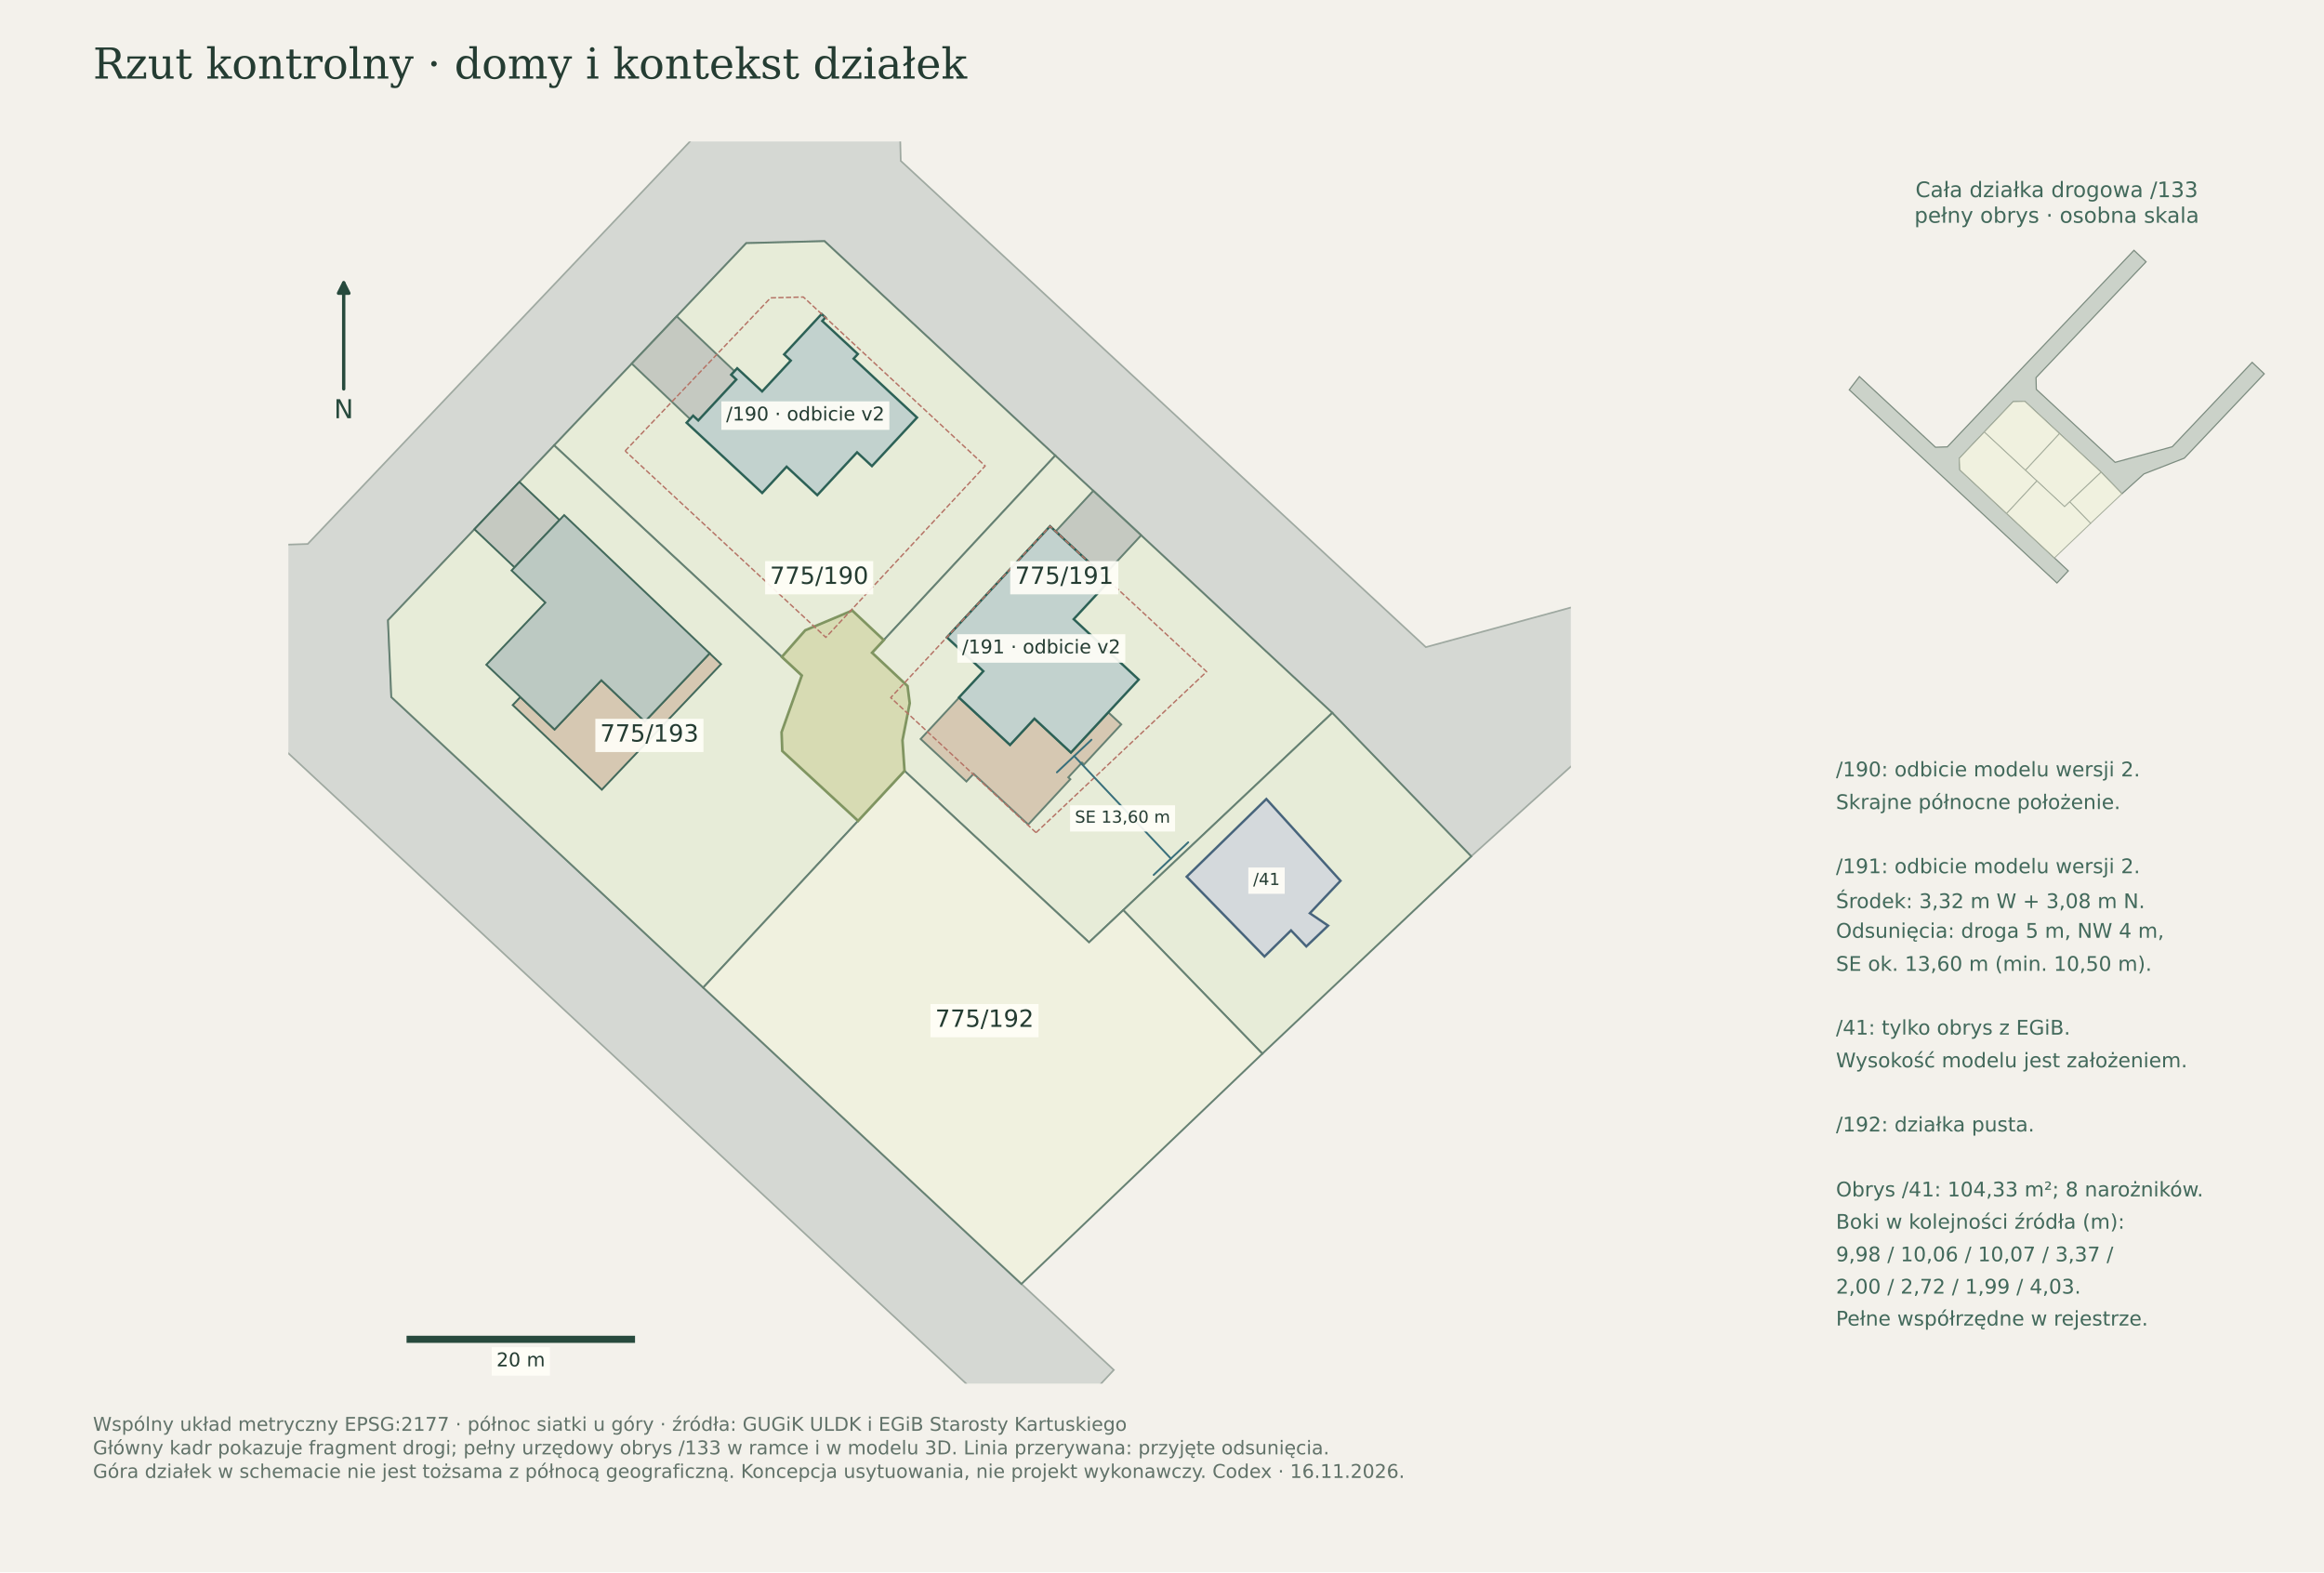
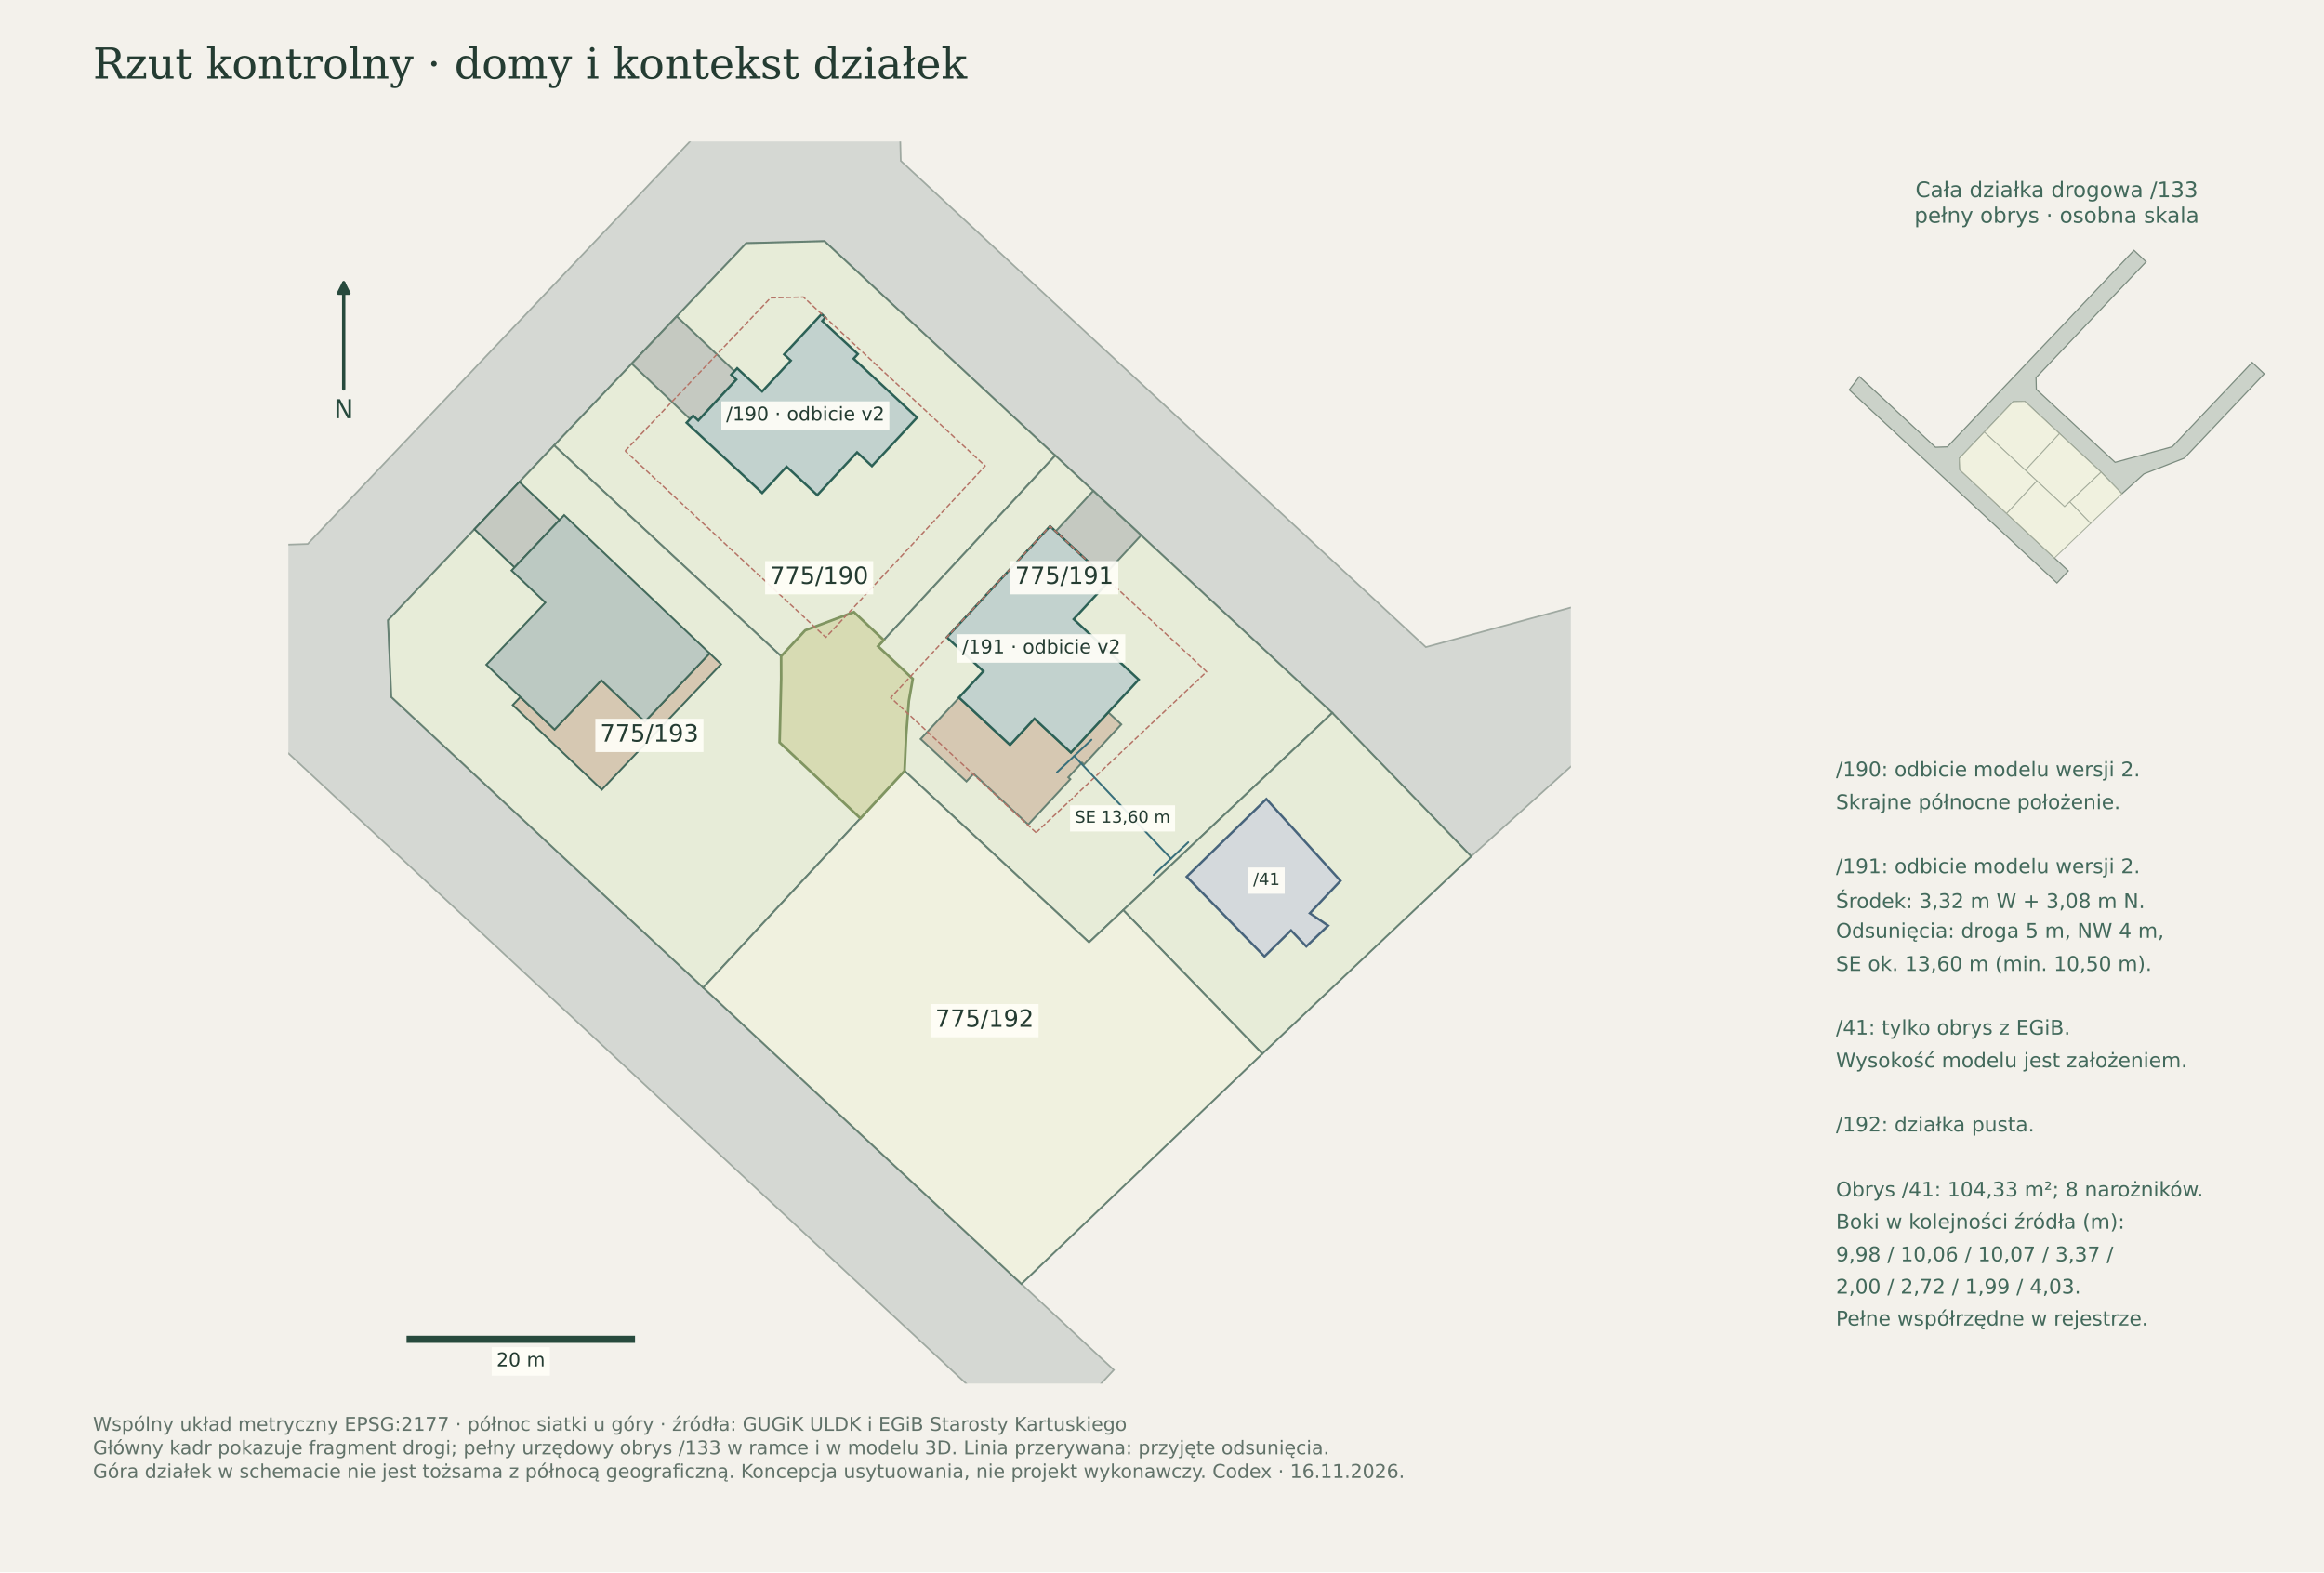
<svg xmlns="http://www.w3.org/2000/svg" width="979.2pt" height="662.4pt" viewBox="0 0 979.2 662.4" version="1.1">
  <defs>
    <style type="text/css">*{stroke-linejoin: round; stroke-linecap: butt}</style>
  </defs>
  <g id="figure_1">
    <g id="patch_1">
      <path d="M 0 662.4 L 979.2 662.4 L 979.2 0 L 0 0 z " style="fill: #f3f1eb" />
    </g>
    <g id="axes_1">
      <g id="patch_2">
-         <path d="M -145.583 69.036 L -64.717 144.213 L 25.522 228.11 L 115.482 311.774 L 205.115 395.111 L 294.422 478.169 L 383.402 560.9 L 437.499 611.22 L 469.305 577.176 L 430.364 540.94 L 296.287 416.097 L 164.869 293.679 L 163.47 261.314 L 233.469 187.63 L 314.428 102.427 L 347.4 101.588 L 444.635 191.921 L 561.363 300.348 L 619.89 360.788 L 681.636 305.105 L 706.726 295.311 L 794.913 260.941 L 813.847 240.981 L 849.103 203.766 L 921.342 127.471 L 993.627 51.222 L 1019.276 24.126 L 992.181 -1.616 L 985.419 -8.005 L 913.134 68.337 L 838.657 146.964 L 761.056 228.856 L 600.77 272.647 L 514.448 192.713 L 379.531 67.777 L 378.692 34.806 L 459.231 -49.931 L 536.926 -131.729 L 611.496 -210.217 L 687.605 -290.29 L 653.654 -322.515 L 562.855 -226.912 L 472.243 -131.496 L 383.356 -37.945 L 294.468 55.652 L 205.628 149.203 L 129.659 229.182 L 96.548 230.255 L -11.18 130.269 L -117.136 31.915 z " clip-path="url(#p8e603dbf77)" style="fill: #d5d8d3; stroke: #9fa9a1; stroke-width: 0.7; stroke-linejoin: miter" />
+         <path d="M -145.583 69.036 L -64.717 144.213 L 25.522 228.11 L 115.482 311.774 L 205.115 395.111 L 294.422 478.169 L 383.402 560.9 L 437.499 611.22 L 469.305 577.176 L 430.364 540.94 L 296.287 416.097 L 164.869 293.679 L 163.47 261.314 L 233.469 187.63 L 314.428 102.427 L 347.4 101.588 L 444.635 191.921 L 561.363 300.348 L 619.89 360.788 L 681.636 305.105 L 706.726 295.311 L 794.913 260.941 L 813.847 240.981 L 849.103 203.766 L 921.342 127.471 L 993.627 51.222 L 1019.276 24.126 L 992.181 -1.616 L 985.419 -8.005 L 913.134 68.337 L 838.657 146.964 L 761.056 228.856 L 600.77 272.647 L 514.448 192.713 L 379.531 67.777 L 378.692 34.806 L 459.231 -49.931 L 536.926 -131.729 L 611.496 -210.217 L 687.605 -290.29 L 653.654 -322.515 L 562.855 -226.912 L 472.243 -131.496 L 383.356 -37.945 L 294.468 55.652 L 205.628 149.203 L 129.659 229.182 L 96.548 230.255 L -11.18 130.269 L -117.136 31.915 z " clip-path="url(#p6fef79d1fe)" style="fill: #d5d8d3; stroke: #9fa9a1; stroke-width: 0.7; stroke-linejoin: miter" />
      </g>
      <g id="patch_3">
-         <path d="M 233.469 187.63 L 348.939 294.892 L 444.635 191.921 L 347.4 101.588 L 314.428 102.427 z " clip-path="url(#p8e603dbf77)" style="fill: #e7ecd8; stroke: #668173; stroke-width: 0.8; stroke-linejoin: miter" />
+         <path d="M 233.469 187.63 L 348.939 294.892 L 444.635 191.921 L 347.4 101.588 L 314.428 102.427 z " clip-path="url(#p6fef79d1fe)" style="fill: #e7ecd8; stroke: #668173; stroke-width: 0.8; stroke-linejoin: miter" />
      </g>
      <g id="patch_4">
-         <path d="M 348.939 294.892 L 381.117 324.785 L 458.858 397.023 L 473.269 383.452 L 561.363 300.348 L 444.635 191.921 z " clip-path="url(#p8e603dbf77)" style="fill: #e7ecd8; stroke: #668173; stroke-width: 0.8; stroke-linejoin: miter" />
+         <path d="M 348.939 294.892 L 381.117 324.785 L 458.858 397.023 L 473.269 383.452 L 561.363 300.348 L 444.635 191.921 z " clip-path="url(#p6fef79d1fe)" style="fill: #e7ecd8; stroke: #668173; stroke-width: 0.8; stroke-linejoin: miter" />
      </g>
      <g id="patch_5">
-         <path d="M 163.47 261.314 L 164.869 293.679 L 296.287 416.097 L 381.117 324.785 L 348.939 294.892 L 233.469 187.63 z " clip-path="url(#p8e603dbf77)" style="fill: #e7ecd8; stroke: #668173; stroke-width: 0.8; stroke-linejoin: miter" />
+         <path d="M 163.47 261.314 L 164.869 293.679 L 296.287 416.097 L 381.117 324.785 L 348.939 294.892 L 233.469 187.63 z " clip-path="url(#p6fef79d1fe)" style="fill: #e7ecd8; stroke: #668173; stroke-width: 0.8; stroke-linejoin: miter" />
      </g>
      <g id="patch_6">
-         <path d="M 531.889 443.938 L 619.89 360.788 L 561.363 300.348 L 473.269 383.452 z " clip-path="url(#p8e603dbf77)" style="fill: #e7ecd8; stroke: #668173; stroke-width: 0.8; stroke-linejoin: miter" />
+         <path d="M 531.889 443.938 L 619.89 360.788 L 561.363 300.348 L 473.269 383.452 z " clip-path="url(#p6fef79d1fe)" style="fill: #e7ecd8; stroke: #668173; stroke-width: 0.8; stroke-linejoin: miter" />
      </g>
      <g id="patch_7">
-         <path d="M 296.287 416.097 L 430.364 540.94 L 531.889 443.938 L 473.269 383.452 L 458.858 397.023 L 381.117 324.785 z " clip-path="url(#p8e603dbf77)" style="fill: #f0f1df; stroke: #668173; stroke-width: 0.8; stroke-linejoin: miter" />
+         <path d="M 296.287 416.097 L 430.364 540.94 L 531.889 443.938 L 473.269 383.452 L 458.858 397.023 L 381.117 324.785 z " clip-path="url(#p6fef79d1fe)" style="fill: #f0f1df; stroke: #668173; stroke-width: 0.8; stroke-linejoin: miter" />
      </g>
      <g id="patch_8">
-         <path d="M 329.31 308.484 L 329.408 311.121 L 329.602 316.393 L 361.549 345.849 L 381.117 324.785 L 380.254 311.887 L 383.308 296.265 L 382.382 289.039 L 367.425 275 L 372.363 269.687 L 359.1 257.229 L 339.278 265.549 L 329.423 276.763 L 337.839 284.581 z " clip-path="url(#p8e603dbf77)" style="fill: #d7dbb3; stroke: #809561; stroke-width: 1.1; stroke-linejoin: miter" />
+         <path d="M 328.48 312.805 L 362.538 344.784 L 381.117 324.785 L 381.816 309.519 L 382.942 295.289 L 384.579 285.989 L 369.952 272.281 L 372.363 269.687 L 359.784 257.864 L 339.278 265.549 L 329.117 276.479 L 329.144 286.052 z " clip-path="url(#p6fef79d1fe)" style="fill: #d7dbb3; stroke: #809561; stroke-width: 1.1; stroke-linejoin: miter" />
      </g>
      <g id="patch_9">
-         <path d="M 311.631 158.435 L 292.905 178.595 L 266.182 153.203 L 285.134 133.258 z " clip-path="url(#p8e603dbf77)" style="fill: #c5c9c1; stroke: #668173; stroke-width: 0.8; stroke-linejoin: miter" />
+         <path d="M 311.631 158.435 L 292.905 178.595 L 266.182 153.203 L 285.134 133.258 z " clip-path="url(#p6fef79d1fe)" style="fill: #c5c9c1; stroke: #668173; stroke-width: 0.8; stroke-linejoin: miter" />
      </g>
      <g id="patch_10">
-         <path d="M 321.146 207.693 L 289.29 178.101 L 292.048 175.132 L 294.214 177.144 L 310.24 159.892 L 308.074 157.879 L 310.608 155.151 L 321.12 164.916 L 333.195 151.916 L 330.387 149.308 L 346.189 132.296 L 347.794 133.787 L 346.452 135.231 L 361.458 149.17 L 359.669 151.096 L 386.39 175.918 L 367.382 196.38 L 361.123 190.566 L 344.352 208.62 L 331.433 196.619 z " clip-path="url(#p8e603dbf77)" style="fill: #c2d2ce; stroke: #2c6156; stroke-linejoin: miter" />
+         <path d="M 321.146 207.693 L 289.29 178.101 L 292.048 175.132 L 294.214 177.144 L 310.24 159.892 L 308.074 157.879 L 310.608 155.151 L 321.12 164.916 L 333.195 151.916 L 330.387 149.308 L 346.189 132.296 L 347.794 133.787 L 346.452 135.231 L 361.458 149.17 L 359.669 151.096 L 386.39 175.918 L 367.382 196.38 L 361.123 190.566 L 344.352 208.62 L 331.433 196.619 z " clip-path="url(#p6fef79d1fe)" style="fill: #c2d2ce; stroke: #2c6156; stroke-linejoin: miter" />
      </g>
      <g id="patch_11">
-         <path d="M 464.942 242.61 L 444.783 223.884 L 460.652 206.799 L 480.812 225.525 z " clip-path="url(#p8e603dbf77)" style="fill: #c5c9c1; stroke: #668173; stroke-width: 0.8; stroke-linejoin: miter" />
+         <path d="M 464.942 242.61 L 444.783 223.884 L 460.652 206.799 L 480.812 225.525 z " clip-path="url(#p6fef79d1fe)" style="fill: #c5c9c1; stroke: #668173; stroke-width: 0.8; stroke-linejoin: miter" />
      </g>
      <g id="patch_12">
-         <path d="M 425.563 313.856 L 435.847 302.786 L 451.223 317.069 L 466.965 300.121 L 472.432 305.199 L 456.753 322.079 L 455.899 321.285 L 450.122 327.504 L 450.976 328.297 L 433.234 347.397 L 410.205 326.005 L 407.189 329.251 L 387.915 311.347 L 404.102 293.921 z " clip-path="url(#p8e603dbf77)" style="fill: #d6c8b2; stroke: #668173; stroke-width: 0.8; stroke-linejoin: miter" />
+         <path d="M 425.563 313.856 L 435.847 302.786 L 451.223 317.069 L 466.965 300.121 L 472.432 305.199 L 456.753 322.079 L 455.899 321.285 L 450.122 327.504 L 450.976 328.297 L 433.234 347.397 L 410.205 326.005 L 407.189 329.251 L 387.915 311.347 L 404.102 293.921 z " clip-path="url(#p6fef79d1fe)" style="fill: #d6c8b2; stroke: #668173; stroke-width: 0.8; stroke-linejoin: miter" />
      </g>
      <g id="patch_13">
-         <path d="M 467.303 244.803 L 442.428 221.697 L 398.945 268.507 L 414.321 282.79 L 404.037 293.86 L 425.563 313.856 L 435.847 302.786 L 451.223 317.069 L 479.788 286.317 L 452.385 260.862 z " clip-path="url(#p8e603dbf77)" style="fill: #c2d2ce; stroke: #2c6156; stroke-linejoin: miter" />
+         <path d="M 467.303 244.803 L 442.428 221.697 L 398.945 268.507 L 414.321 282.79 L 404.037 293.86 L 425.563 313.856 L 435.847 302.786 L 451.223 317.069 L 479.788 286.317 L 452.385 260.862 z " clip-path="url(#p6fef79d1fe)" style="fill: #c2d2ce; stroke: #2c6156; stroke-linejoin: miter" />
      </g>
      <g id="patch_14">
-         <path d="M 253.377 286.59 L 233.655 307.35 L 219.252 293.666 L 216.04 297.047 L 253.57 332.701 L 303.806 279.821 L 299.004 275.26 L 271.702 303.999 z " clip-path="url(#p8e603dbf77)" style="fill: #d6c8b2; stroke: #42695b; stroke-width: 0.8; stroke-linejoin: miter" />
+         <path d="M 253.377 286.59 L 233.655 307.35 L 219.252 293.666 L 216.04 297.047 L 253.57 332.701 L 303.806 279.821 L 299.004 275.26 L 271.702 303.999 z " clip-path="url(#p6fef79d1fe)" style="fill: #d6c8b2; stroke: #42695b; stroke-width: 0.8; stroke-linejoin: miter" />
      </g>
      <g id="patch_15">
-         <path d="M 235.746 219.089 L 216.795 239.037 L 199.89 222.977 L 218.841 203.028 z " clip-path="url(#p8e603dbf77)" style="fill: #c5c9c1; stroke: #42695b; stroke-width: 0.8; stroke-linejoin: miter" />
+         <path d="M 235.746 219.089 L 216.795 239.037 L 199.89 222.977 L 218.841 203.028 z " clip-path="url(#p6fef79d1fe)" style="fill: #c5c9c1; stroke: #42695b; stroke-width: 0.8; stroke-linejoin: miter" />
      </g>
      <g id="patch_16">
-         <path d="M 237.706 217.026 L 215.543 240.355 L 229.777 253.878 L 204.916 280.047 L 233.655 307.35 L 253.377 286.59 L 271.702 303.999 L 299.004 275.26 z " clip-path="url(#p8e603dbf77)" style="fill: #bcc9c2; stroke: #42695b; stroke-width: 0.8; stroke-linejoin: miter" />
+         <path d="M 237.706 217.026 L 215.543 240.355 L 229.777 253.878 L 204.916 280.047 L 233.655 307.35 L 253.377 286.59 L 271.702 303.999 L 299.004 275.26 z " clip-path="url(#p6fef79d1fe)" style="fill: #bcc9c2; stroke: #42695b; stroke-width: 0.8; stroke-linejoin: miter" />
      </g>
      <g id="patch_17">
-         <path d="M 564.814 371.094 L 533.568 336.63 L 499.991 369.368 L 532.775 402.993 L 543.968 391.987 L 550.404 398.749 L 559.591 389.981 L 551.896 384.758 z " clip-path="url(#p8e603dbf77)" style="fill: #d4d9dc; stroke: #47647c; stroke-linejoin: miter" />
+         <path d="M 564.814 371.094 L 533.568 336.63 L 499.991 369.368 L 532.775 402.993 L 543.968 391.987 L 550.404 398.749 L 559.591 389.981 L 551.896 384.758 z " clip-path="url(#p6fef79d1fe)" style="fill: #d4d9dc; stroke: #47647c; stroke-linejoin: miter" />
      </g>
      <g id="line2d_1">
-         <path d="M 263.405 189.977 L 324.678 125.492 L 338.492 125.14 L 415.094 196.305 L 347.97 268.532 L 263.405 189.977 " clip-path="url(#p8e603dbf77)" style="fill: none; stroke-dasharray: 2.22,0.96; stroke-dashoffset: 0; stroke: #b57366; stroke-width: 0.6" />
+         <path d="M 263.405 189.977 L 324.678 125.492 L 338.492 125.14 L 415.094 196.305 L 347.97 268.532 L 263.405 189.977 " clip-path="url(#p6fef79d1fe)" style="fill: none; stroke-dasharray: 2.22,0.96; stroke-dashoffset: 0; stroke: #b57366; stroke-width: 0.6" />
      </g>
      <g id="line2d_2">
-         <path d="M 436.523 350.794 L 393.814 311.119 L 375.307 293.921 L 442.428 221.697 L 508.409 282.985 L 439.682 347.819 L 436.523 350.794 " clip-path="url(#p8e603dbf77)" style="fill: none; stroke-dasharray: 2.22,0.96; stroke-dashoffset: 0; stroke: #b57366; stroke-width: 0.6" />
+         <path d="M 436.523 350.794 L 393.814 311.119 L 375.307 293.921 L 442.428 221.697 L 508.409 282.985 L 439.682 347.819 L 436.523 350.794 " clip-path="url(#p6fef79d1fe)" style="fill: none; stroke-dasharray: 2.22,0.96; stroke-dashoffset: 0; stroke: #b57366; stroke-width: 0.6" />
      </g>
      <g id="line2d_3">
-         <path d="M 172.797 564.258 L 266.068 564.258 " clip-path="url(#p8e603dbf77)" style="fill: none; stroke: #274a3d; stroke-width: 3; stroke-linecap: square" />
+         <path d="M 172.797 564.258 L 266.068 564.258 " clip-path="url(#p6fef79d1fe)" style="fill: none; stroke: #274a3d; stroke-width: 3; stroke-linecap: square" />
      </g>
      <g id="text_1">
        <g id="patch_18">
          <path d="M 322.378 250.406 L 367.922 250.406 L 367.922 236.406 L 322.378 236.406 z " style="fill: #fffef7; opacity: 0.92" />
        </g>
        <text style="font-size: 10px; font-family: 'DejaVu Sans'; text-anchor: middle; fill: #243c32" x="345.15" y="246.004" transform="rotate(-0 345.15 246.0038)">775/190</text>
      </g>
      <g id="text_2">
        <g id="patch_19">
          <path d="M 425.652 250.406 L 471.196 250.406 L 471.196 236.406 L 425.652 236.406 z " style="fill: #fffef7; opacity: 0.92" />
        </g>
        <text style="font-size: 10px; font-family: 'DejaVu Sans'; text-anchor: middle; fill: #243c32" x="448.424" y="246.004" transform="rotate(-0 448.4241 246.0038)">775/191</text>
      </g>
      <g id="text_3">
        <g id="patch_20">
          <path d="M 250.85 316.838 L 296.394 316.838 L 296.394 302.838 L 250.85 302.838 z " style="fill: #fffef7; opacity: 0.92" />
        </g>
        <text style="font-size: 10px; font-family: 'DejaVu Sans'; text-anchor: middle; fill: #243c32" x="273.622" y="312.436" transform="rotate(-0 273.6219 312.436)">775/193</text>
      </g>
      <g id="text_4">
        <g id="patch_21">
          <path d="M 392.046 437.018 L 437.59 437.018 L 437.59 423.018 L 392.046 423.018 z " style="fill: #fffef7; opacity: 0.92" />
        </g>
        <text style="font-size: 10px; font-family: 'DejaVu Sans'; text-anchor: middle; fill: #243c32" x="414.818" y="432.615" transform="rotate(-0 414.8178 432.6154)">775/192</text>
      </g>
      <g id="text_5">
        <g id="patch_22">
          <path d="M 303.946 181.095 L 374.725 181.095 L 374.725 169.095 L 303.946 169.095 z " style="fill: #fffef7; opacity: 0.92" />
        </g>
        <text style="font-size: 8px; font-family: 'DejaVu Sans'; text-anchor: middle; fill: #243c32" x="339.335" y="177.173" transform="rotate(-0 339.3352 177.1735)">/190 · odbicie v2</text>
      </g>
      <g id="text_6">
        <g id="patch_23">
          <path d="M 403.346 279.204 L 474.125 279.204 L 474.125 267.203 L 403.346 267.203 z " style="fill: #fffef7; opacity: 0.92" />
        </g>
        <text style="font-size: 8px; font-family: 'DejaVu Sans'; text-anchor: middle; fill: #243c32" x="438.736" y="275.282" transform="rotate(-0 438.7355 275.2817)">/191 · odbicie v2</text>
      </g>
      <g id="patch_24">
        <path d="M 452.596 318.524 Q 472.982 340.134 493.368 361.745 " style="fill: none; stroke: #386f7b; stroke-width: 0.8; stroke-linecap: round" />
        <path d="M 459.87 311.662 L 459.87 311.662 L 445.322 325.386 L 445.322 325.386 " style="fill: none; stroke: #386f7b; stroke-width: 0.8; stroke-linecap: round" />
        <path d="M 486.094 368.607 L 486.094 368.607 L 500.642 354.883 L 500.642 354.883 " style="fill: none; stroke: #386f7b; stroke-width: 0.8; stroke-linecap: round" />
      </g>
      <g id="text_7">
        <g id="patch_25">
          <path d="M 450.864 350.327 L 495.098 350.327 L 495.098 339.267 L 450.864 339.267 z " style="fill: #fffef7; opacity: 0.92" />
        </g>
        <text style="font-size: 7px; font-family: 'DejaVu Sans'; text-anchor: middle; fill: #243c32" x="472.981" y="346.615" transform="rotate(-0 472.9809 346.6152)">SE 13,60 m</text>
      </g>
      <g id="text_8">
        <g id="patch_26">
          <path d="M 525.978 376.557 L 541.303 376.557 L 541.303 365.497 L 525.978 365.497 z " style="fill: #fffef7; opacity: 0.92" />
        </g>
        <text style="font-size: 7px; font-family: 'DejaVu Sans'; text-anchor: middle; fill: #243c32" x="533.641" y="372.846" transform="rotate(-0 533.6407 372.8456)">/41</text>
      </g>
      <g id="patch_27">
        <path d="M 144.815 163.85 Q 144.815 140.715 144.815 119.144 " style="fill: none; stroke: #274a3d; stroke-width: 1.4; stroke-linecap: round" />
        <path d="M 142.615 123.544 L 144.815 119.144 L 147.015 123.544 z " style="fill: #274a3d; stroke: #274a3d; stroke-width: 1.4; stroke-linecap: round" />
      </g>
      <g id="text_9">
        <text style="font-size: 11px; font-family: 'DejaVu Sans'; text-anchor: middle; fill: #274a3d" x="144.815" y="176.205" transform="rotate(-0 144.8154 176.2045)">N</text>
      </g>
      <g id="text_10">
        <g id="patch_28">
          <path d="M 207.175 579.585 L 231.69 579.585 L 231.69 567.585 L 207.175 567.585 z " style="fill: #fffef7; opacity: 0.92" />
        </g>
        <text style="font-size: 8px; font-family: 'DejaVu Sans'; text-anchor: middle; fill: #243c32" x="219.432" y="575.663" transform="rotate(-0 219.4321 575.663)">20 m</text>
      </g>
    </g>
    <g id="axes_2">
      <g id="patch_29">
-         <path d="M 779.168 164.231 L 791.306 175.515 L 804.851 188.108 L 818.354 200.666 L 831.809 213.175 L 845.214 225.643 L 858.57 238.061 L 866.69 245.614 L 871.464 240.504 L 865.619 235.065 L 845.494 216.325 L 825.768 197.95 L 825.558 193.092 L 836.065 182.032 L 848.217 169.243 L 853.166 169.117 L 867.761 182.676 L 885.282 198.951 L 894.067 208.023 L 903.335 199.665 L 907.101 198.195 L 920.339 193.036 L 923.181 190.04 L 928.473 184.454 L 939.316 173.002 L 950.166 161.557 L 954.016 157.49 L 949.949 153.626 L 948.934 152.667 L 938.084 164.126 L 926.905 175.928 L 915.257 188.22 L 891.197 194.793 L 878.24 182.795 L 857.989 164.042 L 857.863 159.093 L 869.952 146.374 L 881.614 134.096 L 892.807 122.314 L 904.231 110.295 L 899.135 105.458 L 885.506 119.808 L 871.905 134.131 L 858.563 148.173 L 845.221 162.222 L 831.886 176.264 L 820.483 188.269 L 815.512 188.43 L 799.342 173.422 L 783.438 158.659 z " clip-path="url(#p0e291cc16b)" style="fill: #cbd2c9; stroke: #7c8c80; stroke-width: 0.5; stroke-linejoin: miter" />
+         <path d="M 779.168 164.231 L 791.306 175.515 L 804.851 188.108 L 818.354 200.666 L 831.809 213.175 L 845.214 225.643 L 858.57 238.061 L 866.69 245.614 L 871.464 240.504 L 865.619 235.065 L 845.494 216.325 L 825.768 197.95 L 825.558 193.092 L 836.065 182.032 L 848.217 169.243 L 853.166 169.117 L 867.761 182.676 L 885.282 198.951 L 894.067 208.023 L 903.335 199.665 L 907.101 198.195 L 920.339 193.036 L 923.181 190.04 L 928.473 184.454 L 939.316 173.002 L 950.166 161.557 L 954.016 157.49 L 949.949 153.626 L 948.934 152.667 L 938.084 164.126 L 926.905 175.928 L 915.257 188.22 L 891.197 194.793 L 878.24 182.795 L 857.989 164.042 L 857.863 159.093 L 869.952 146.374 L 881.614 134.096 L 892.807 122.314 L 904.231 110.295 L 899.135 105.458 L 885.506 119.808 L 871.905 134.131 L 858.563 148.173 L 845.221 162.222 L 831.886 176.264 L 820.483 188.269 L 815.512 188.43 L 799.342 173.422 L 783.438 158.659 z " clip-path="url(#pac732cc213)" style="fill: #cbd2c9; stroke: #7c8c80; stroke-width: 0.5; stroke-linejoin: miter" />
      </g>
      <g id="patch_30">
-         <path d="M 836.065 182.032 L 853.397 198.132 L 867.761 182.676 L 853.166 169.117 L 848.217 169.243 z " clip-path="url(#p0e291cc16b)" style="fill: #f0f1df; stroke: #a5ad9c; stroke-width: 0.4; stroke-linejoin: miter" />
+         <path d="M 836.065 182.032 L 853.397 198.132 L 867.761 182.676 L 853.166 169.117 L 848.217 169.243 z " clip-path="url(#pac732cc213)" style="fill: #f0f1df; stroke: #a5ad9c; stroke-width: 0.4; stroke-linejoin: miter" />
      </g>
      <g id="patch_31">
-         <path d="M 853.397 198.132 L 858.227 202.619 L 869.896 213.462 L 872.059 211.425 L 885.282 198.951 L 867.761 182.676 z " clip-path="url(#p0e291cc16b)" style="fill: #f0f1df; stroke: #a5ad9c; stroke-width: 0.4; stroke-linejoin: miter" />
+         <path d="M 853.397 198.132 L 858.227 202.619 L 869.896 213.462 L 872.059 211.425 L 885.282 198.951 L 867.761 182.676 z " clip-path="url(#pac732cc213)" style="fill: #f0f1df; stroke: #a5ad9c; stroke-width: 0.4; stroke-linejoin: miter" />
      </g>
      <g id="patch_32">
-         <path d="M 825.558 193.092 L 825.768 197.95 L 845.494 216.325 L 858.227 202.619 L 853.397 198.132 L 836.065 182.032 z " clip-path="url(#p0e291cc16b)" style="fill: #f0f1df; stroke: #a5ad9c; stroke-width: 0.4; stroke-linejoin: miter" />
+         <path d="M 825.558 193.092 L 825.768 197.95 L 845.494 216.325 L 858.227 202.619 L 853.397 198.132 L 836.065 182.032 z " clip-path="url(#pac732cc213)" style="fill: #f0f1df; stroke: #a5ad9c; stroke-width: 0.4; stroke-linejoin: miter" />
      </g>
      <g id="patch_33">
-         <path d="M 880.858 220.504 L 894.067 208.023 L 885.282 198.951 L 872.059 211.425 z " clip-path="url(#p0e291cc16b)" style="fill: #f0f1df; stroke: #a5ad9c; stroke-width: 0.4; stroke-linejoin: miter" />
+         <path d="M 880.858 220.504 L 894.067 208.023 L 885.282 198.951 L 872.059 211.425 z " clip-path="url(#pac732cc213)" style="fill: #f0f1df; stroke: #a5ad9c; stroke-width: 0.4; stroke-linejoin: miter" />
      </g>
      <g id="patch_34">
-         <path d="M 845.494 216.325 L 865.619 235.065 L 880.858 220.504 L 872.059 211.425 L 869.896 213.462 L 858.227 202.619 z " clip-path="url(#p0e291cc16b)" style="fill: #f0f1df; stroke: #a5ad9c; stroke-width: 0.4; stroke-linejoin: miter" />
+         <path d="M 845.494 216.325 L 865.619 235.065 L 880.858 220.504 L 872.059 211.425 L 869.896 213.462 L 858.227 202.619 z " clip-path="url(#pac732cc213)" style="fill: #f0f1df; stroke: #a5ad9c; stroke-width: 0.4; stroke-linejoin: miter" />
      </g>
      <g id="text_11">
        <text style="font-size: 9px; font-family: 'DejaVu Sans'; fill: #42695b" transform="translate(807.0605 83.05573)">Cała działka drogowa /133</text>
        <text style="font-size: 9px; font-family: 'DejaVu Sans'; fill: #42695b" transform="translate(806.5993 93.85819)">pełny obrys · osobna skala</text>
      </g>
    </g>
    <g id="text_12">
      <text style="font-size: 8.5px; font-family: 'DejaVu Sans'; fill: #42695b" transform="translate(773.568 327.0975)">/190: odbicie modelu wersji 2.</text>
      <text style="font-size: 8.5px; font-family: 'DejaVu Sans'; fill: #42695b" transform="translate(773.568 340.8675)">Skrajne północne położenie.</text>
      <text style="font-size: 8.5px; font-family: 'DejaVu Sans'; fill: #42695b" transform="translate(773.568 351.952)" />
      <text style="font-size: 8.5px; font-family: 'DejaVu Sans'; fill: #42695b" transform="translate(773.568 367.8975)">/191: odbicie modelu wersji 2.</text>
      <text style="font-size: 8.5px; font-family: 'DejaVu Sans'; fill: #42695b" transform="translate(773.568 382.6011)">Środek: 3,32 m W + 3,08 m N.</text>
      <text style="font-size: 8.5px; font-family: 'DejaVu Sans'; fill: #42695b" transform="translate(773.568 395.0975)">Odsunięcia: droga 5 m, NW 4 m,</text>
      <text style="font-size: 8.5px; font-family: 'DejaVu Sans'; fill: #42695b" transform="translate(773.568 409.0209)">SE ok. 13,60 m (min. 10,50 m).</text>
      <text style="font-size: 8.5px; font-family: 'DejaVu Sans'; fill: #42695b" transform="translate(773.568 419.952)" />
      <text style="font-size: 8.5px; font-family: 'DejaVu Sans'; fill: #42695b" transform="translate(773.568 435.8975)">/41: tylko obrys z EGiB.</text>
      <text style="font-size: 8.5px; font-family: 'DejaVu Sans'; fill: #42695b" transform="translate(773.568 449.6821)">Wysokość modelu jest założeniem.</text>
      <text style="font-size: 8.5px; font-family: 'DejaVu Sans'; fill: #42695b" transform="translate(773.568 460.752)" />
      <text style="font-size: 8.5px; font-family: 'DejaVu Sans'; fill: #42695b" transform="translate(773.568 476.6975)">/192: działka pusta.</text>
      <text style="font-size: 8.5px; font-family: 'DejaVu Sans'; fill: #42695b" transform="translate(773.568 487.952)" />
      <text style="font-size: 8.5px; font-family: 'DejaVu Sans'; fill: #42695b" transform="translate(773.568 504.0675)">Obrys /41: 104,33 m²; 8 narożników.</text>
      <text style="font-size: 8.5px; font-family: 'DejaVu Sans'; fill: #42695b" transform="translate(773.568 517.6821)">Boki w kolejności źródła (m):</text>
      <text style="font-size: 8.5px; font-family: 'DejaVu Sans'; fill: #42695b" transform="translate(773.568 531.4122)">9,98 / 10,06 / 10,07 / 3,37 /</text>
      <text style="font-size: 8.5px; font-family: 'DejaVu Sans'; fill: #42695b" transform="translate(773.568 545.0122)">2,00 / 2,72 / 1,99 / 4,03.</text>
      <text style="font-size: 8.5px; font-family: 'DejaVu Sans'; fill: #42695b" transform="translate(773.568 558.4675)">Pełne współrzędne w rejestrze.</text>
    </g>
    <g id="text_13">
      <text style="font-size: 18px; font-family: 'DejaVu Serif'; text-anchor: start; fill: #243c32" x="39.168" y="33.12" transform="rotate(-0 39.168 33.12)">Rzut kontrolny · domy i kontekst działek</text>
    </g>
    <g id="text_14">
      <text style="font-size: 8px; font-family: 'DejaVu Sans'; fill: #617269" transform="translate(39.168 602.8116)">Wspólny układ metryczny EPSG:2177 · północ siatki u góry · źródła: GUGiK ULDK i EGiB Starosty Kartuskiego</text>
      <text style="font-size: 8px; font-family: 'DejaVu Sans'; fill: #617269" transform="translate(39.168 612.7338)">Główny kadr pokazuje fragment drogi; pełny urzędowy obrys /133 w ramce i w modelu 3D. Linia przerywana: przyjęte odsunięcia.</text>
      <text style="font-size: 8px; font-family: 'DejaVu Sans'; fill: #617269" transform="translate(39.168 622.656)">Góra działek w schemacie nie jest tożsama z północą geograficzną. Koncepcja usytuowania, nie projekt wykonawczy. Codex · 16.11.2026.</text>
    </g>
  </g>
  <defs>
-     <clipPath id="p8e603dbf77">
+     <clipPath id="p6fef79d1fe">
      <rect x="121.498" y="59.616" width="540.365" height="523.296" />
    </clipPath>
-     <clipPath id="p0e291cc16b">
+     <clipPath id="pac732cc213">
      <rect x="773.568" y="99.858" width="186.048" height="151.356" />
    </clipPath>
  </defs>
</svg>
